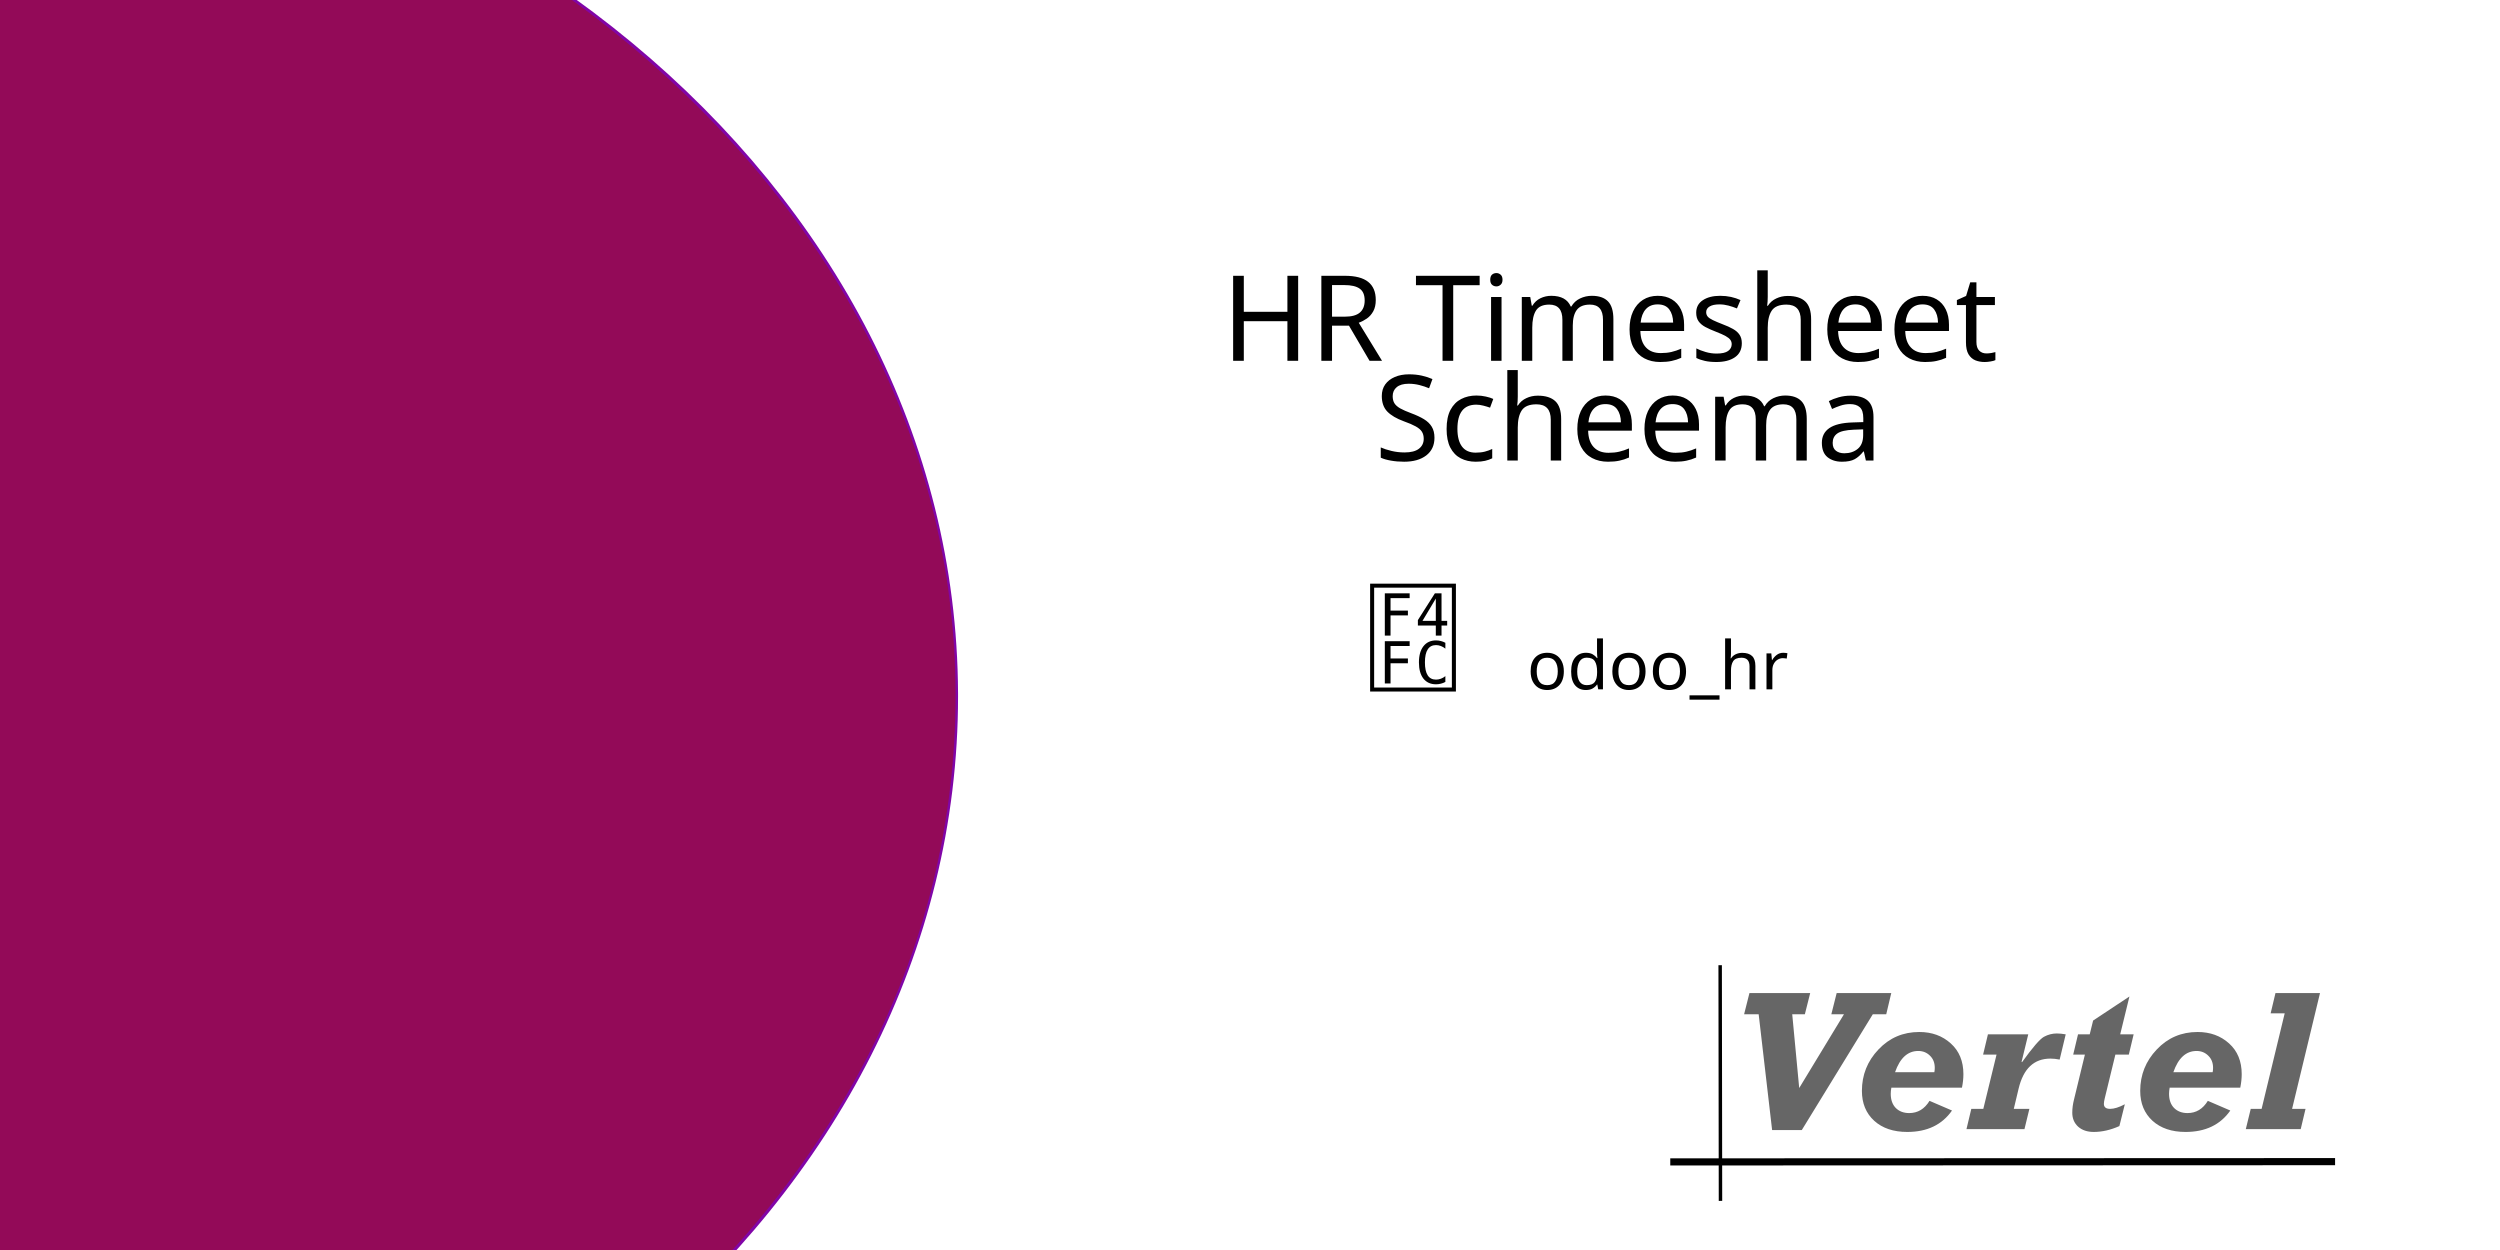
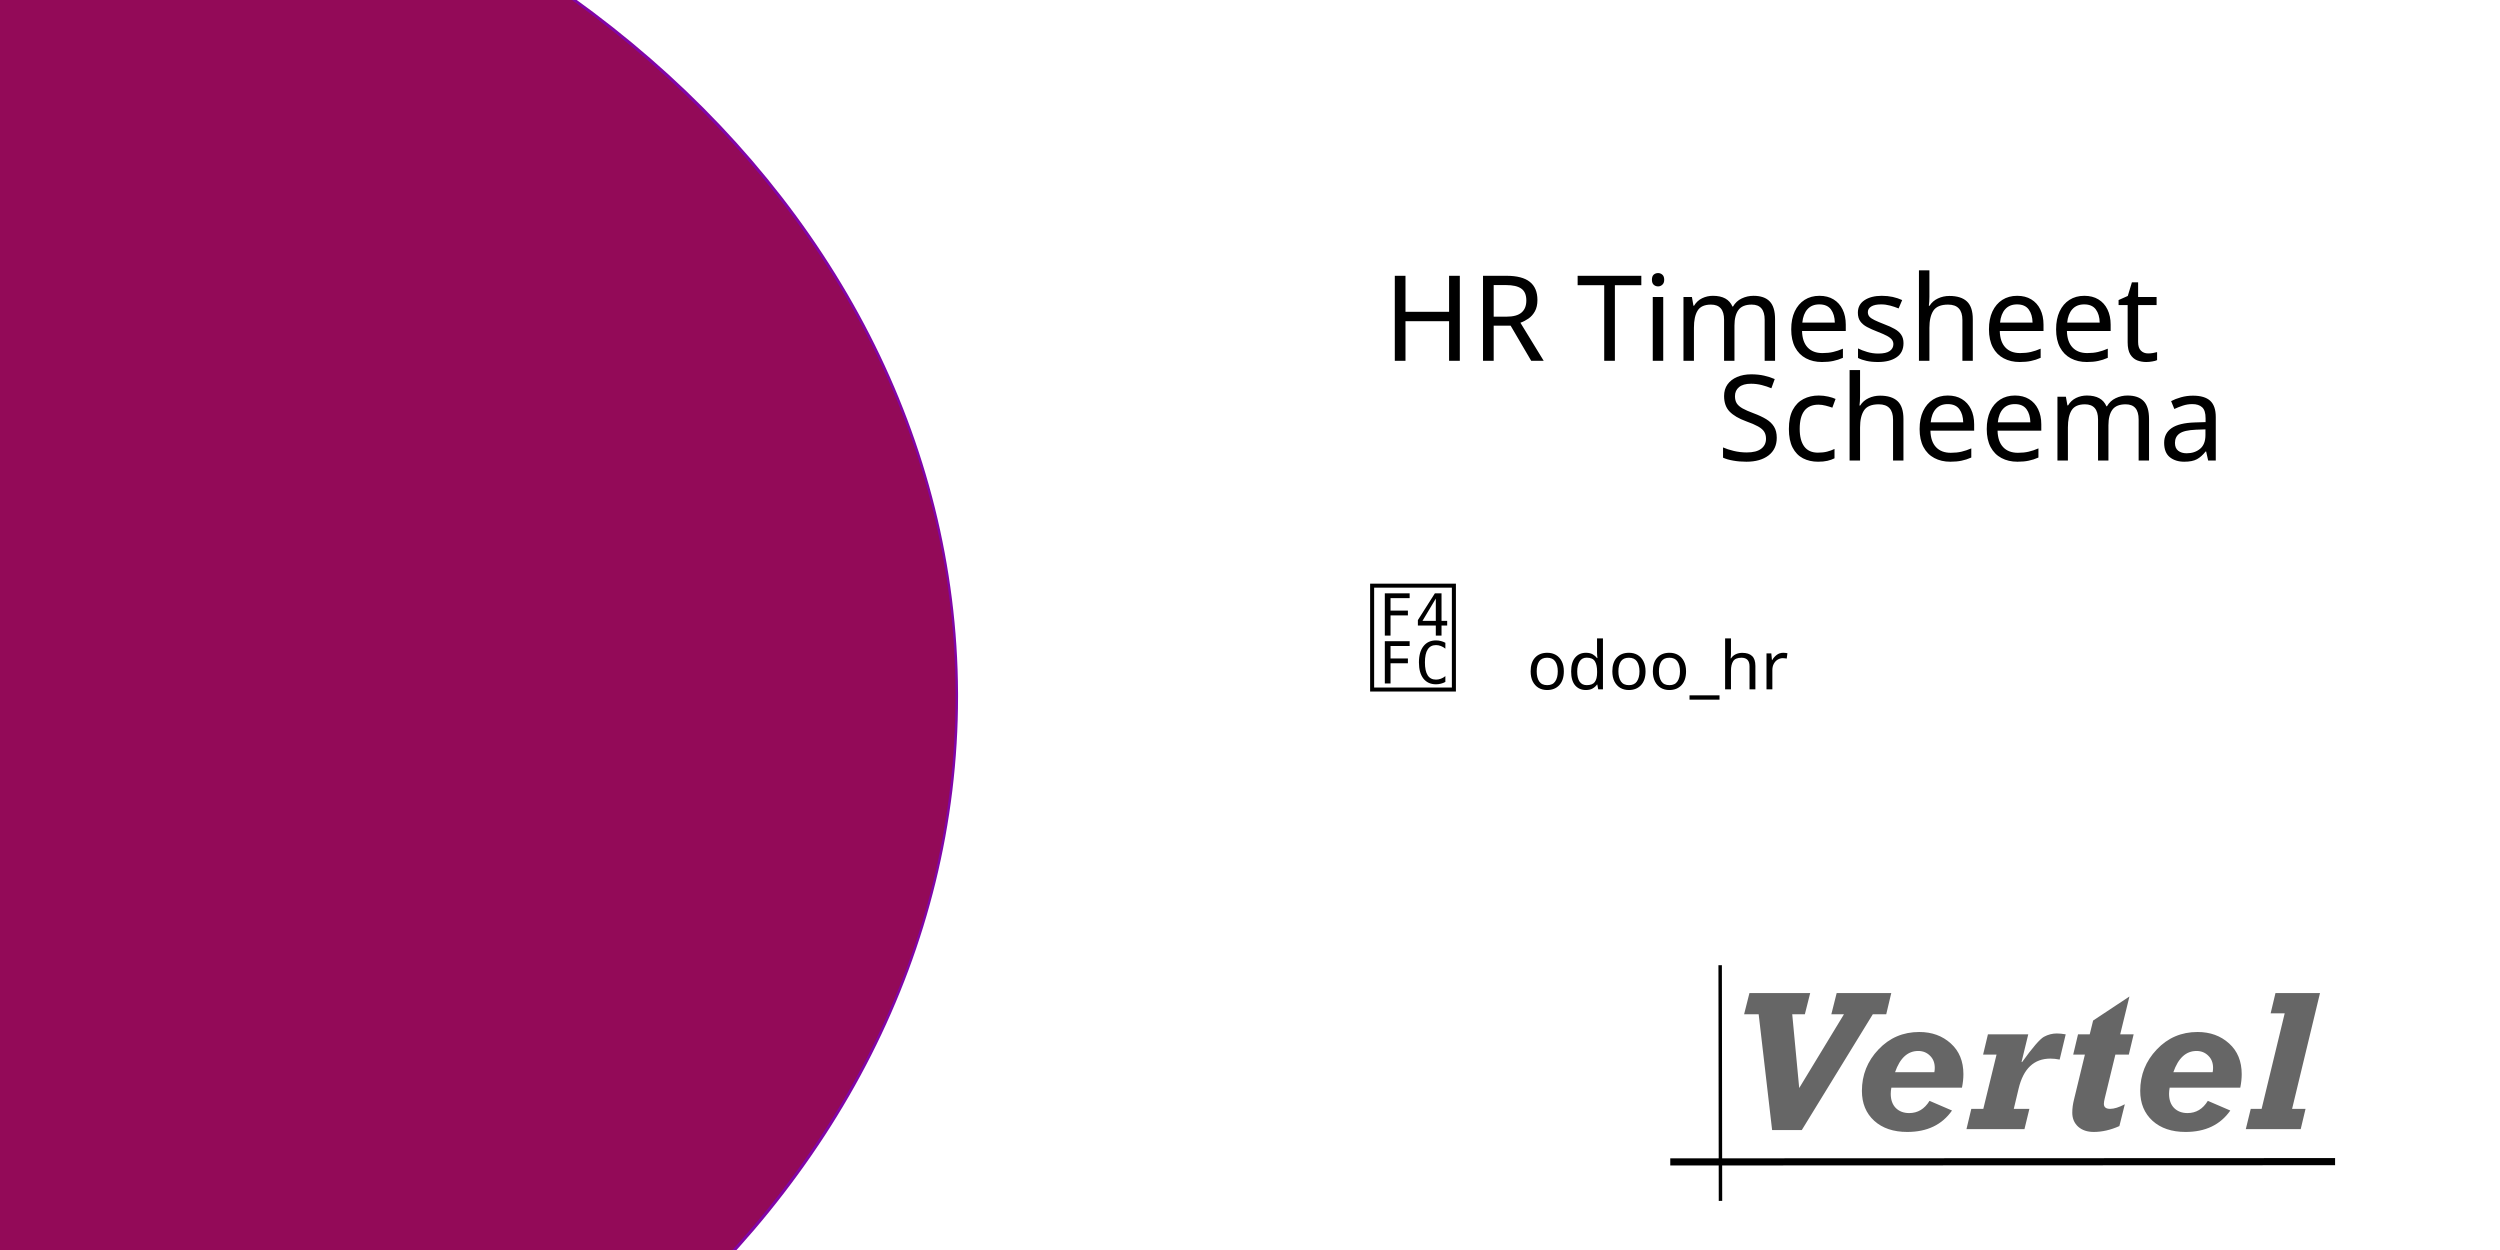
<svg xmlns="http://www.w3.org/2000/svg" xmlns:ns1="http://www.openswatchbook.org/uri/2009/osb" width="560px" height="280px" viewBox="0 0 560 280" version="1.1" id="SVGRoot">
  <defs id="defs1502">
    <linearGradient id="linearGradient4211" ns1:paint="solid">
      <stop style="stop-color:#930a57;stop-opacity:0.65;" offset="0" id="stop4209" />
    </linearGradient>
  </defs>
  <g id="layer1">
    <g id="g1954" transform="matrix(0.8140175,0,0,1.211041,87.96433,13.73955)" style="stroke-width:1.007">
      <rect y="-17.523" x="-133" height="241.115" width="717.429" id="rect1936" style="opacity:1;vector-effect:none;fill:#ffffff;fill-opacity:1;fill-rule:evenodd;stroke-width:1.007;stroke-linecap:butt;stroke-linejoin:miter;stroke-miterlimit:4;stroke-dasharray:none;stroke-dashoffset:0;stroke-opacity:1" />
    </g>
    <path style="opacity:1;fill:#8105a7;fill-opacity:1;fill-rule:nonzero;stroke:none;stroke-width:1.543;stroke-linejoin:miter;stroke-miterlimit:4;stroke-dasharray:none;stroke-dashoffset:2.498;stroke-opacity:1;paint-order:fill markers stroke" id="path1226" d="M 214.603,156 A 247.603,206.465 0 0 1 -32.791,362.465 247.603,206.465 0 0 1 -280.603,156.348 247.603,206.465 0 0 1 -33.626,-50.464 247.603,206.465 0 0 1 214.602,155.304" />
    <path style="opacity:1;fill:#930a58;fill-opacity:1;stroke:#4b1f50;stroke-opacity:1;stroke-width:0;stroke-miterlimit:4;stroke-dasharray:none" d="m -51.3,361.519 c -98.937,-6.343 -183.741,-61.307 -215.89,-139.926 -5.442,-13.309 -8.941,-26.314 -11.188,-41.589 -2.27,-15.43 -1.508,-43.958 1.557,-58.304 12.904,-60.404 55.915,-112.333 118.4,-142.947 25.918,-12.698 53.105,-21.153 82.215,-25.568 19.953,-3.026 52.933,-3.726 73.407,-1.558 61.621,6.525 115.552,30.504 156.207,69.451 C 202.876,68.471 223.453,130.962 210.051,193.108 198.085,248.6 157.667,298.661 99.805,329.66 56.02,353.118 0.439,364.836 -51.3,361.519 Z" id="path2210" />
    <g id="g1224" transform="matrix(0.5980845,0,0,0.5980845,373.3415,215.8158)">
      <path d="m 216.891,62.041 1.845,-7.582 h 4.074 l 8.648,-35.786 h -5.265 l 1.806,-7.582 h 16.68 l -10.454,43.368 h 5.035 l -1.806,7.582 h -20.562 m -14.22,-10.586 8.417,3.626 c -3.741,5.348 -9.327,8.022 -16.757,8.022 -5.176,-2.4e-5 -9.301,-1.392 -12.376,-4.176 -3.075,-2.808 -4.612,-6.544 -4.612,-11.208 0,-5.983 2.063,-11.147 6.188,-15.494 4.125,-4.371 9.224,-6.557 15.297,-6.557 4.715,2.4e-5 8.648,1.429 11.799,4.286 3.152,2.833 4.727,6.666 4.727,11.501 -6e-5,1.612 -0.179,3.297 -0.538,5.055 h -26.442 c -0.154,0.806 -0.231,1.575 -0.231,2.308 -3e-5,2.247 0.628,4.017 1.883,5.311 1.281,1.27 2.959,1.905 5.035,1.905 3.203,0 5.739,-1.526 7.61,-4.579 M 189.756,40.723 h 14.72 c 0.102,-0.537 0.154,-1.074 0.154,-1.612 -2e-5,-1.905 -0.602,-3.431 -1.806,-4.579 -1.179,-1.172 -2.639,-1.758 -4.381,-1.758 -3.946,2.4e-5 -6.841,2.649 -8.686,7.948 m -18.179,12.014 -2.037,8.168 c -3.28,1.465 -6.483,2.198 -9.608,2.198 -2.409,-2.4e-5 -4.356,-0.659 -5.842,-1.978 -1.461,-1.343 -2.191,-3.089 -2.191,-5.238 0,-1.587 0.218,-3.236 0.653,-4.945 l 4.074,-16.813 h -4.381 l 1.806,-7.582 h 4.381 l 1.268,-5.165 13.606,-9.011 -3.459,14.175 h 5.035 l -1.806,7.582 h -5.035 l -3.997,16.446 c -0.205,0.83 -0.307,1.502 -0.307,2.015 -3e-5,1.245 0.781,1.868 2.344,1.868 1.486,0 3.318,-0.574 5.496,-1.722 m -59.303,9.304 1.806,-7.582 h 4.497 l 4.958,-20.329 h -5.035 l 1.806,-7.582 h 15.104 l -2.498,10.293 0.154,0.147 c 3.971,-5.519 6.713,-8.693 8.225,-9.523 1.537,-0.83 3.139,-1.245 4.804,-1.245 0.974,4.8e-5 2.088,0.11 3.344,0.33 l -2.268,9.45 c -1.23,-0.244 -2.383,-0.366 -3.459,-0.366 -6.149,2.4e-5 -10.121,3.748 -11.914,11.245 l -1.806,7.582 h 5.842 l -1.845,7.582 h -21.715 m -13.836,-10.586 8.417,3.626 c -3.741,5.348 -9.327,8.022 -16.757,8.022 -5.176,-2.4e-5 -9.301,-1.392 -12.376,-4.176 -3.075,-2.808 -4.612,-6.544 -4.612,-11.208 -8e-6,-5.983 2.063,-11.147 6.188,-15.494 4.125,-4.371 9.224,-6.557 15.297,-6.557 4.715,2.4e-5 8.648,1.429 11.799,4.286 3.152,2.833 4.727,6.666 4.727,11.501 -5e-5,1.612 -0.179,3.297 -0.538,5.055 H 84.14 c -0.154,0.806 -0.231,1.575 -0.231,2.308 -1.2e-5,2.247 0.628,4.017 1.883,5.311 1.281,1.27 2.959,1.905 5.035,1.905 3.203,0 5.739,-1.526 7.61,-4.579 M 85.524,40.723 h 14.72 c 0.102,-0.537 0.154,-1.074 0.154,-1.612 -4e-5,-1.905 -0.602,-3.431 -1.806,-4.579 -1.179,-1.172 -2.639,-1.758 -4.381,-1.758 -3.946,2.4e-5 -6.841,2.649 -8.686,7.948 M 39.48,62.407 34.445,19.039 h -5.458 l 1.999,-7.948 h 22.753 l -1.999,7.948 H 47.013 l 2.614,27.618 16.757,-27.618 h -4.727 l 1.999,-7.948 H 84.102 l -1.883,7.948 H 77.184 L 50.588,62.407 H 39.48" style="font-style:italic;font-variant:normal;font-weight:bold;font-stretch:normal;font-size:32px;font-family:Rockwell;writing-mode:lr-tb;text-anchor:start;fill:#666666;fill-opacity:1;stroke:none;stroke-width:3pt;stroke-linecap:butt;stroke-linejoin:miter;stroke-opacity:1" id="text1583" />
      <path d="m 20.023,0.646 0.118,88.281" style="fill:#000000;fill-opacity:0.738;fill-rule:evenodd;stroke:#000000;stroke-width:1.293;stroke-linecap:butt;stroke-linejoin:round;stroke-miterlimit:4;stroke-opacity:1" id="path1586" />
      <path d="M 1.335,74.326 250.328,74.222" style="fill:#000000;fill-opacity:0.738;fill-rule:evenodd;stroke:#000000;stroke-width:2.67;stroke-linecap:butt;stroke-linejoin:round;stroke-miterlimit:4;stroke-opacity:1" id="path1587" />
    </g>
-     <text xml:space="preserve" style="font-style:normal;font-variant:normal;font-weight:normal;font-stretch:normal;font-size:15px;line-height:125%;font-family:Ubuntu;-inkscape-font-specification:'Ubuntu, Normal';text-align:center;letter-spacing:0px;word-spacing:0px;writing-mode:lr-tb;text-anchor:middle;fill:#000000;fill-opacity:1;stroke:none;stroke-width:1px;stroke-linecap:butt;stroke-linejoin:miter;stroke-opacity:1" x="374.627" y="80.823" id="text2035">
-       <tspan x="377.707" y="80.823" style="font-style:normal;font-variant:normal;font-weight:normal;font-stretch:normal;font-size:26.667px;font-family:Ubuntu;-inkscape-font-specification:'Ubuntu, Normal';font-variant-ligatures:normal;font-variant-caps:normal;font-variant-numeric:normal;font-feature-settings:normal;text-align:center;writing-mode:lr-tb;text-anchor:middle;stroke-width:1px" id="tspan842">HR Timesheet </tspan>
-       <tspan x="374.627" y="103.16" style="font-style:normal;font-variant:normal;font-weight:normal;font-stretch:normal;font-size:26.667px;font-family:Ubuntu;-inkscape-font-specification:'Ubuntu, Normal';font-variant-ligatures:normal;font-variant-caps:normal;font-variant-numeric:normal;font-feature-settings:normal;text-align:center;writing-mode:lr-tb;text-anchor:middle;stroke-width:1px" id="tspan846">Scheema</tspan>
+     <text xml:space="preserve" style="font-style:normal;font-variant:normal;font-weight:normal;font-stretch:normal;font-size:15px;line-height:125%;font-family:Ubuntu;-inkscape-font-specification:'Ubuntu, Normal';text-align:center;letter-spacing:0px;word-spacing:0px;writing-mode:lr-tb;text-anchor:end;fill:#000000;fill-opacity:1;stroke:none;stroke-width:1px;stroke-linecap:butt;stroke-linejoin:miter;stroke-opacity:1" x="518.0" y="80.823" id="text2035">
+       <tspan x="518.0" y="80.823" style="font-style:normal;font-variant:normal;font-weight:normal;font-stretch:normal;font-size:26.667px;font-family:Ubuntu;-inkscape-font-specification:'Ubuntu, Normal';font-variant-ligatures:normal;font-variant-caps:normal;font-variant-numeric:normal;font-feature-settings:normal;text-align:center;writing-mode:lr-tb;text-anchor:end;stroke-width:1px" id="tspan842">HR Timesheet </tspan>
+       <tspan x="518.0" y="103.16" style="font-style:normal;font-variant:normal;font-weight:normal;font-stretch:normal;font-size:26.667px;font-family:Ubuntu;-inkscape-font-specification:'Ubuntu, Normal';font-variant-ligatures:normal;font-variant-caps:normal;font-variant-numeric:normal;font-feature-settings:normal;text-align:center;writing-mode:lr-tb;text-anchor:end;stroke-width:1px" id="tspan846">Scheema</tspan>
    </text>
    <flowRoot xml:space="preserve" id="flowRoot892" style="font-style:normal;font-variant:normal;font-weight:500;font-stretch:normal;font-size:53.333px;line-height:1.25;font-family:'Futura PT';-inkscape-font-specification:'Futura PT, Medium';font-variant-ligatures:normal;font-variant-caps:normal;font-variant-numeric:normal;font-feature-settings:normal;text-align:start;letter-spacing:0px;word-spacing:0px;writing-mode:lr-tb;text-anchor:start;fill:#000000;fill-opacity:1;stroke:none">
      <flowRegion id="flowRegion894">
        <rect id="rect896" width="165" height="57" x="276" y="-57" />
      </flowRegion>
      <flowPara id="flowPara898"></flowPara>
    </flowRoot>
    <text xml:space="preserve" style="font-style:normal;font-variant:normal;font-weight:normal;font-stretch:normal;font-size:15px;line-height:125%;font-family:Ubuntu;-inkscape-font-specification:'Ubuntu, Normal';text-align:start;letter-spacing:0px;word-spacing:0px;writing-mode:lr-tb;text-anchor:start;fill:#000000;fill-opacity:1;stroke:none;stroke-width:1px;stroke-linecap:butt;stroke-linejoin:miter;stroke-opacity:1" x="342.035" y="154.41" id="text2039">
      <tspan id="tspan2037" x="342.035" y="154.41" style="stroke-width:1px">odoo_hr</tspan>
      <tspan x="342.035" y="173.16" style="stroke-width:1px" id="tspan2041" />
    </text>
    <text xml:space="preserve" style="font-style:normal;font-variant:normal;font-weight:500;font-stretch:normal;font-size:28.563px;line-height:1.25;font-family:'Futura PT';-inkscape-font-specification:'Futura PT, Medium';font-variant-ligatures:normal;font-variant-caps:normal;font-variant-numeric:normal;font-feature-settings:normal;text-align:start;letter-spacing:0px;word-spacing:0px;writing-mode:lr-tb;text-anchor:start;fill:#000000;fill-opacity:1;stroke:none;stroke-width:1" x="306" y="153.096" id="text839">
      <tspan id="tspan837" x="306" y="153.096" style="stroke-width:1"></tspan>
    </text>
  </g>
</svg>
